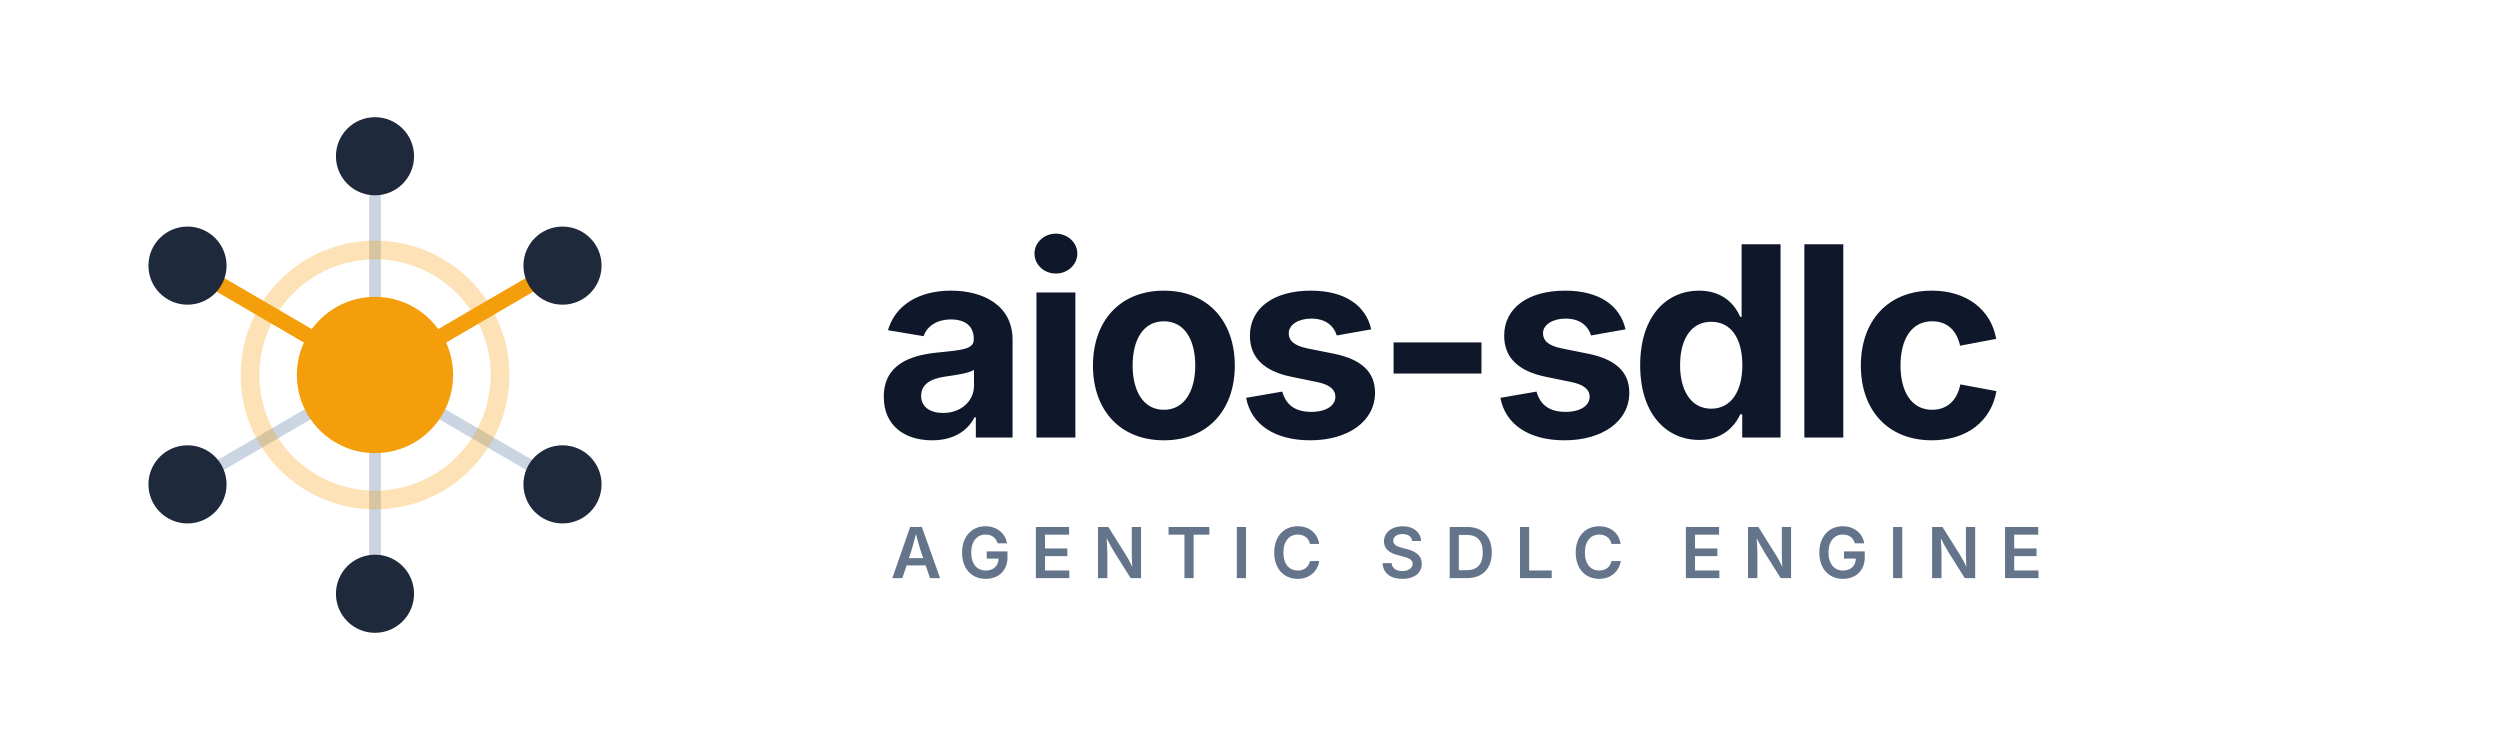
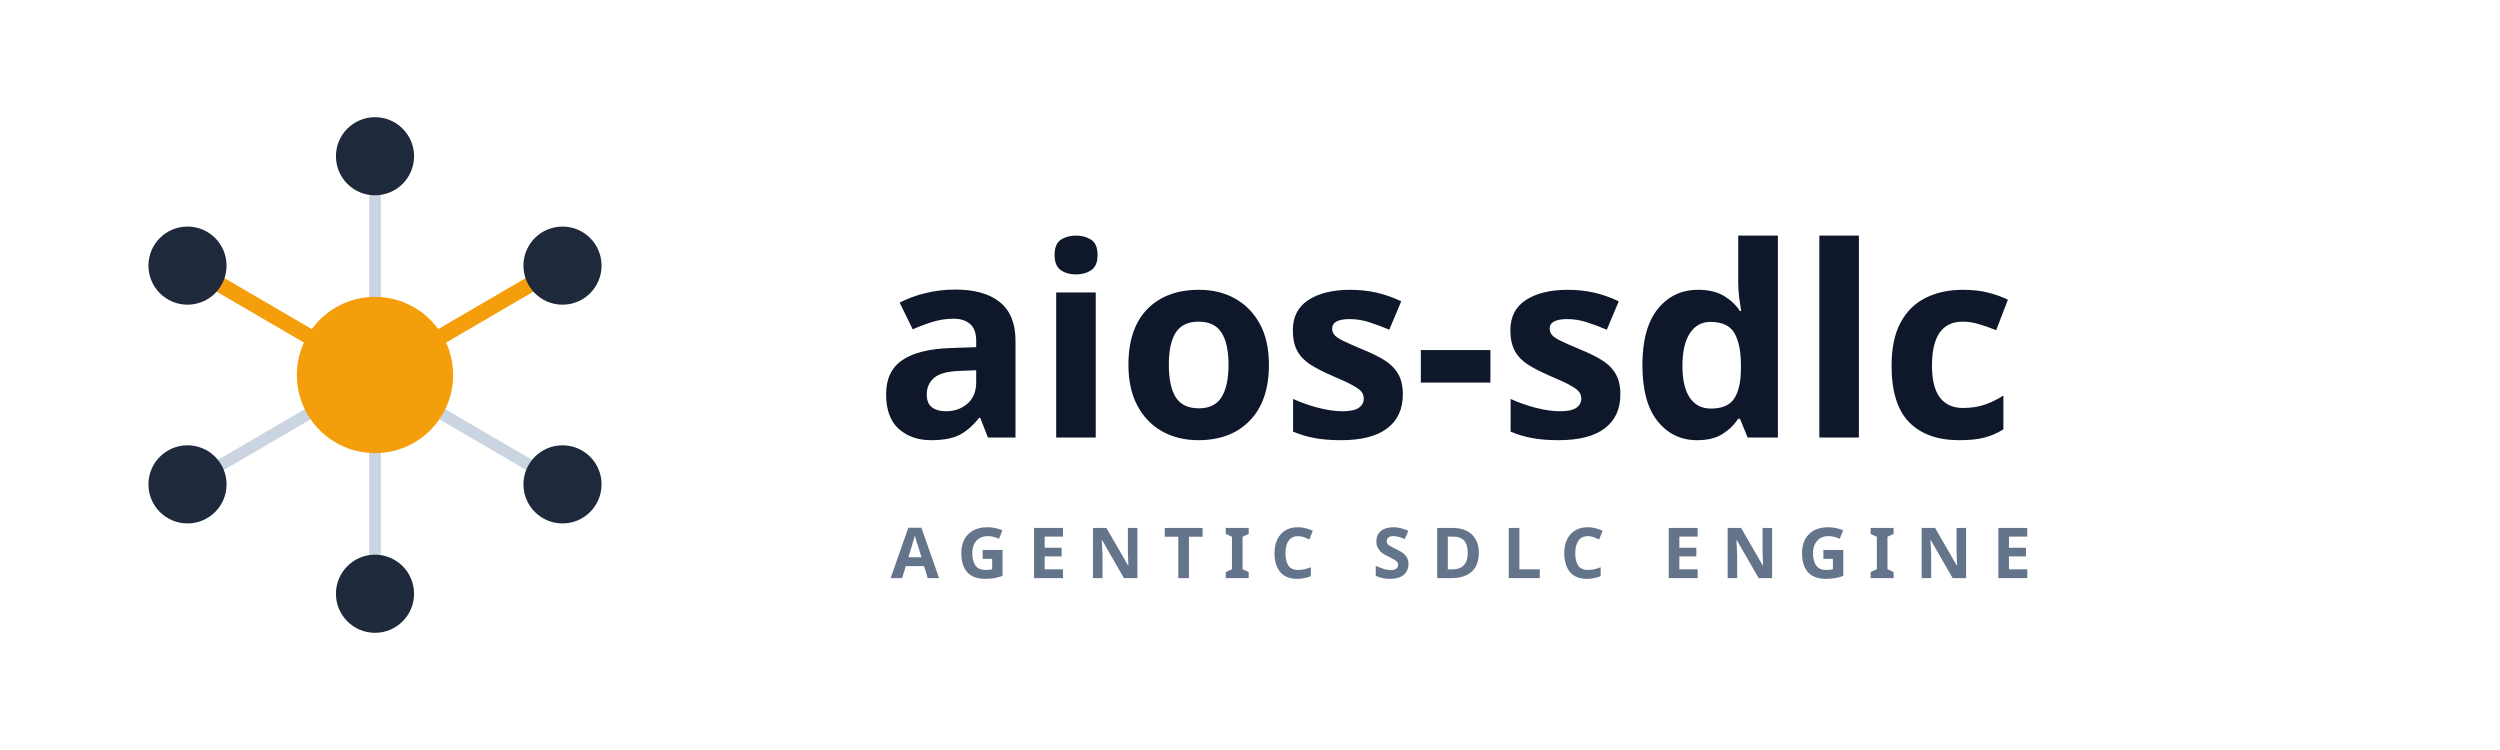
- <svg xmlns="http://www.w3.org/2000/svg" width="320" height="96" viewBox="0 0 320 96" fill="none">
-   <g transform="translate(48, 48)">
-     <g stroke="#CBD5E1" stroke-width="1.5" stroke-linecap="round">
-       <line x1="0" y1="0" x2="0" y2="-28" />
-       <line x1="0" y1="0" x2="24" y2="-14" />
-       <line x1="0" y1="0" x2="24" y2="14" />
-       <line x1="0" y1="0" x2="0" y2="28" />
-       <line x1="0" y1="0" x2="-24" y2="14" />
-       <line x1="0" y1="0" x2="-24" y2="-14" />
-     </g>
-     <g stroke="#F59E0B" stroke-width="2" stroke-linecap="round">
-       <line x1="0" y1="0" x2="24" y2="-14" />
-       <line x1="0" y1="0" x2="-24" y2="-14" />
-     </g>
-     <g fill="#1E293B">
-       <circle cx="0" cy="-28" r="5" />
-       <circle cx="24" cy="-14" r="5" />
-       <circle cx="24" cy="14" r="5" />
-       <circle cx="0" cy="28" r="5" />
-       <circle cx="-24" cy="14" r="5" />
-       <circle cx="-24" cy="-14" r="5" />
-     </g>
+ <svg xmlns="http://www.w3.org/2000/svg" viewBox="0 0 320 96" width="320" height="96">
+   <g transform="translate(48 48)">
+     <line x1="0" y1="0" x2="0" y2="-28" stroke="#CBD5E1" stroke-width="1.5" />
+     <line x1="0" y1="0" x2="24" y2="14" stroke="#CBD5E1" stroke-width="1.5" />
+     <line x1="0" y1="0" x2="0" y2="28" stroke="#CBD5E1" stroke-width="1.5" />
+     <line x1="0" y1="0" x2="-24" y2="14" stroke="#CBD5E1" stroke-width="1.5" />
+     <line x1="0" y1="0" x2="24" y2="-14" stroke="#F59E0B" stroke-width="2" />
+     <line x1="0" y1="0" x2="-24" y2="-14" stroke="#F59E0B" stroke-width="2" />
+     <circle cx="0" cy="-28" r="5" fill="#1E293B" />
+     <circle cx="24" cy="-14" r="5" fill="#1E293B" />
+     <circle cx="24" cy="14" r="5" fill="#1E293B" />
+     <circle cx="0" cy="28" r="5" fill="#1E293B" />
+     <circle cx="-24" cy="14" r="5" fill="#1E293B" />
+     <circle cx="-24" cy="-14" r="5" fill="#1E293B" />
    <circle cx="0" cy="0" r="10" fill="#F59E0B" />
-     <circle cx="0" cy="0" r="10" fill="none" stroke="#F59E0B" stroke-width="1.5" stroke-opacity="0.3" transform="scale(1.6)" />
  </g>
-   <g transform="translate(112, 0)">
-     <text x="0" y="56" font-family="-apple-system, BlinkMacSystemFont, 'SF Pro Display', 'Segoe UI', sans-serif" font-size="34" font-weight="700" fill="#0F172A" letter-spacing="-1.2">aios-sdlc</text>
-     <text x="2" y="74" font-family="-apple-system, BlinkMacSystemFont, 'SF Pro Display', 'Segoe UI', sans-serif" font-size="9" font-weight="600" fill="#64748B" letter-spacing="2.5">AGENTIC SDLC ENGINE</text>
-   </g>
+   <text x="112" y="56" font-family="sans-serif" font-size="34" font-weight="700" fill="#0F172A">aios-sdlc</text>
+   <text x="114" y="74" font-family="sans-serif" font-size="9" font-weight="600" fill="#64748B" letter-spacing="2.5">AGENTIC SDLC ENGINE</text>
</svg>
